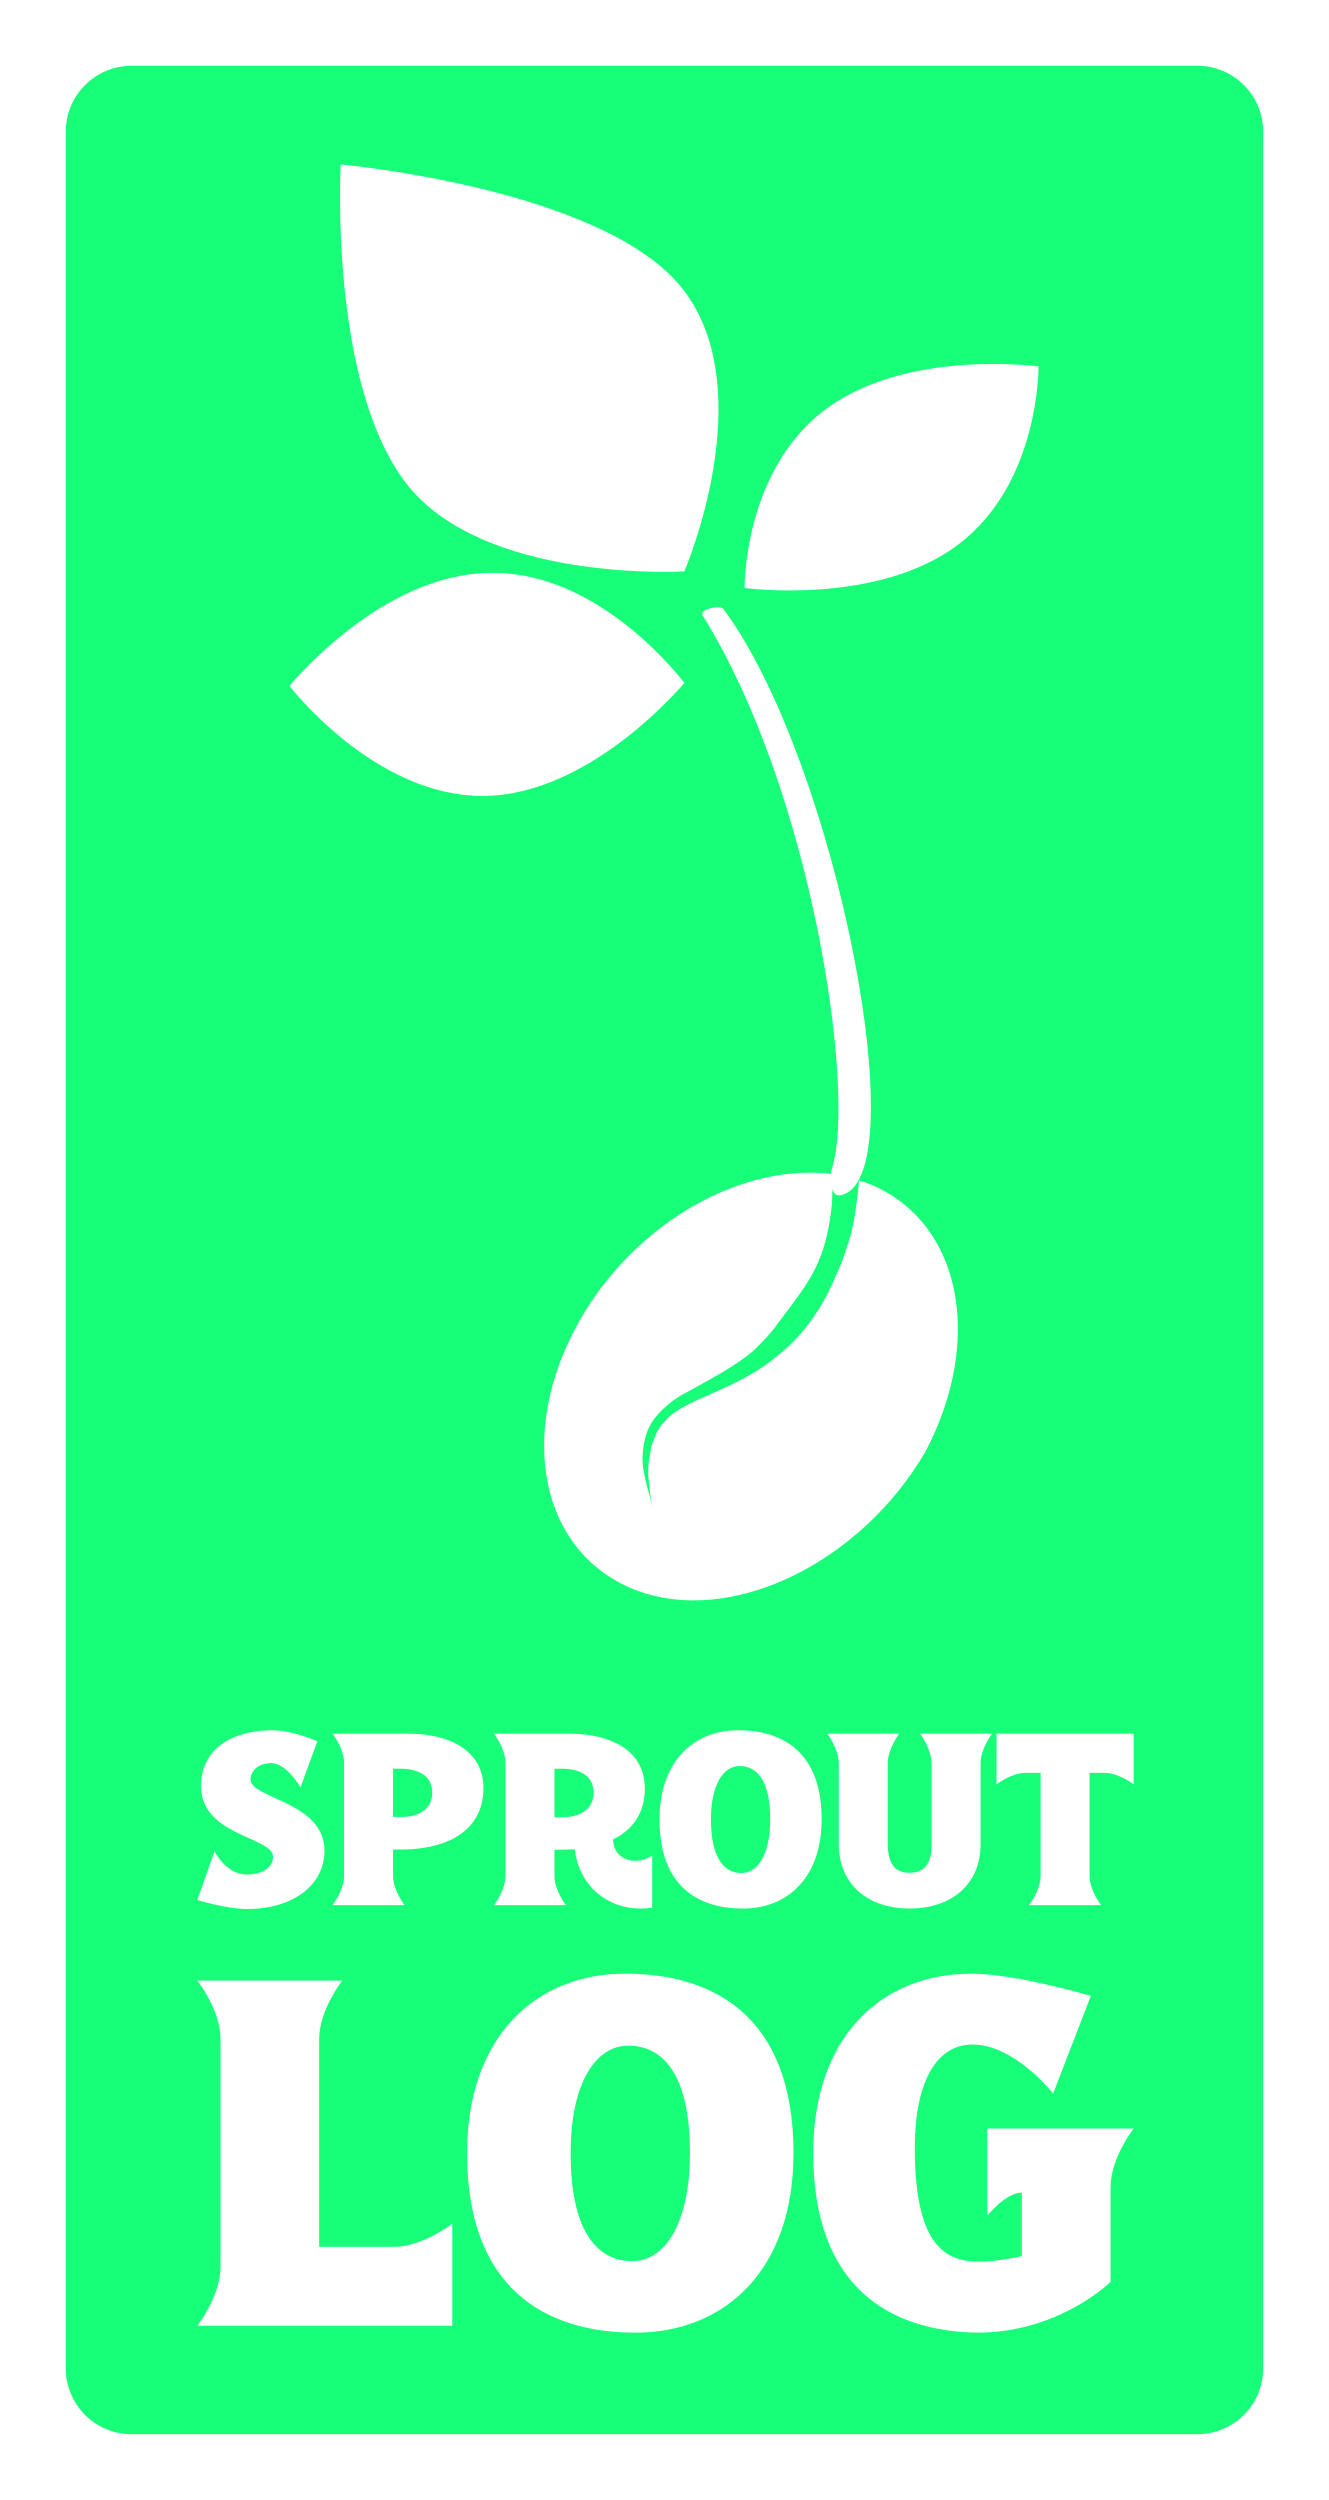
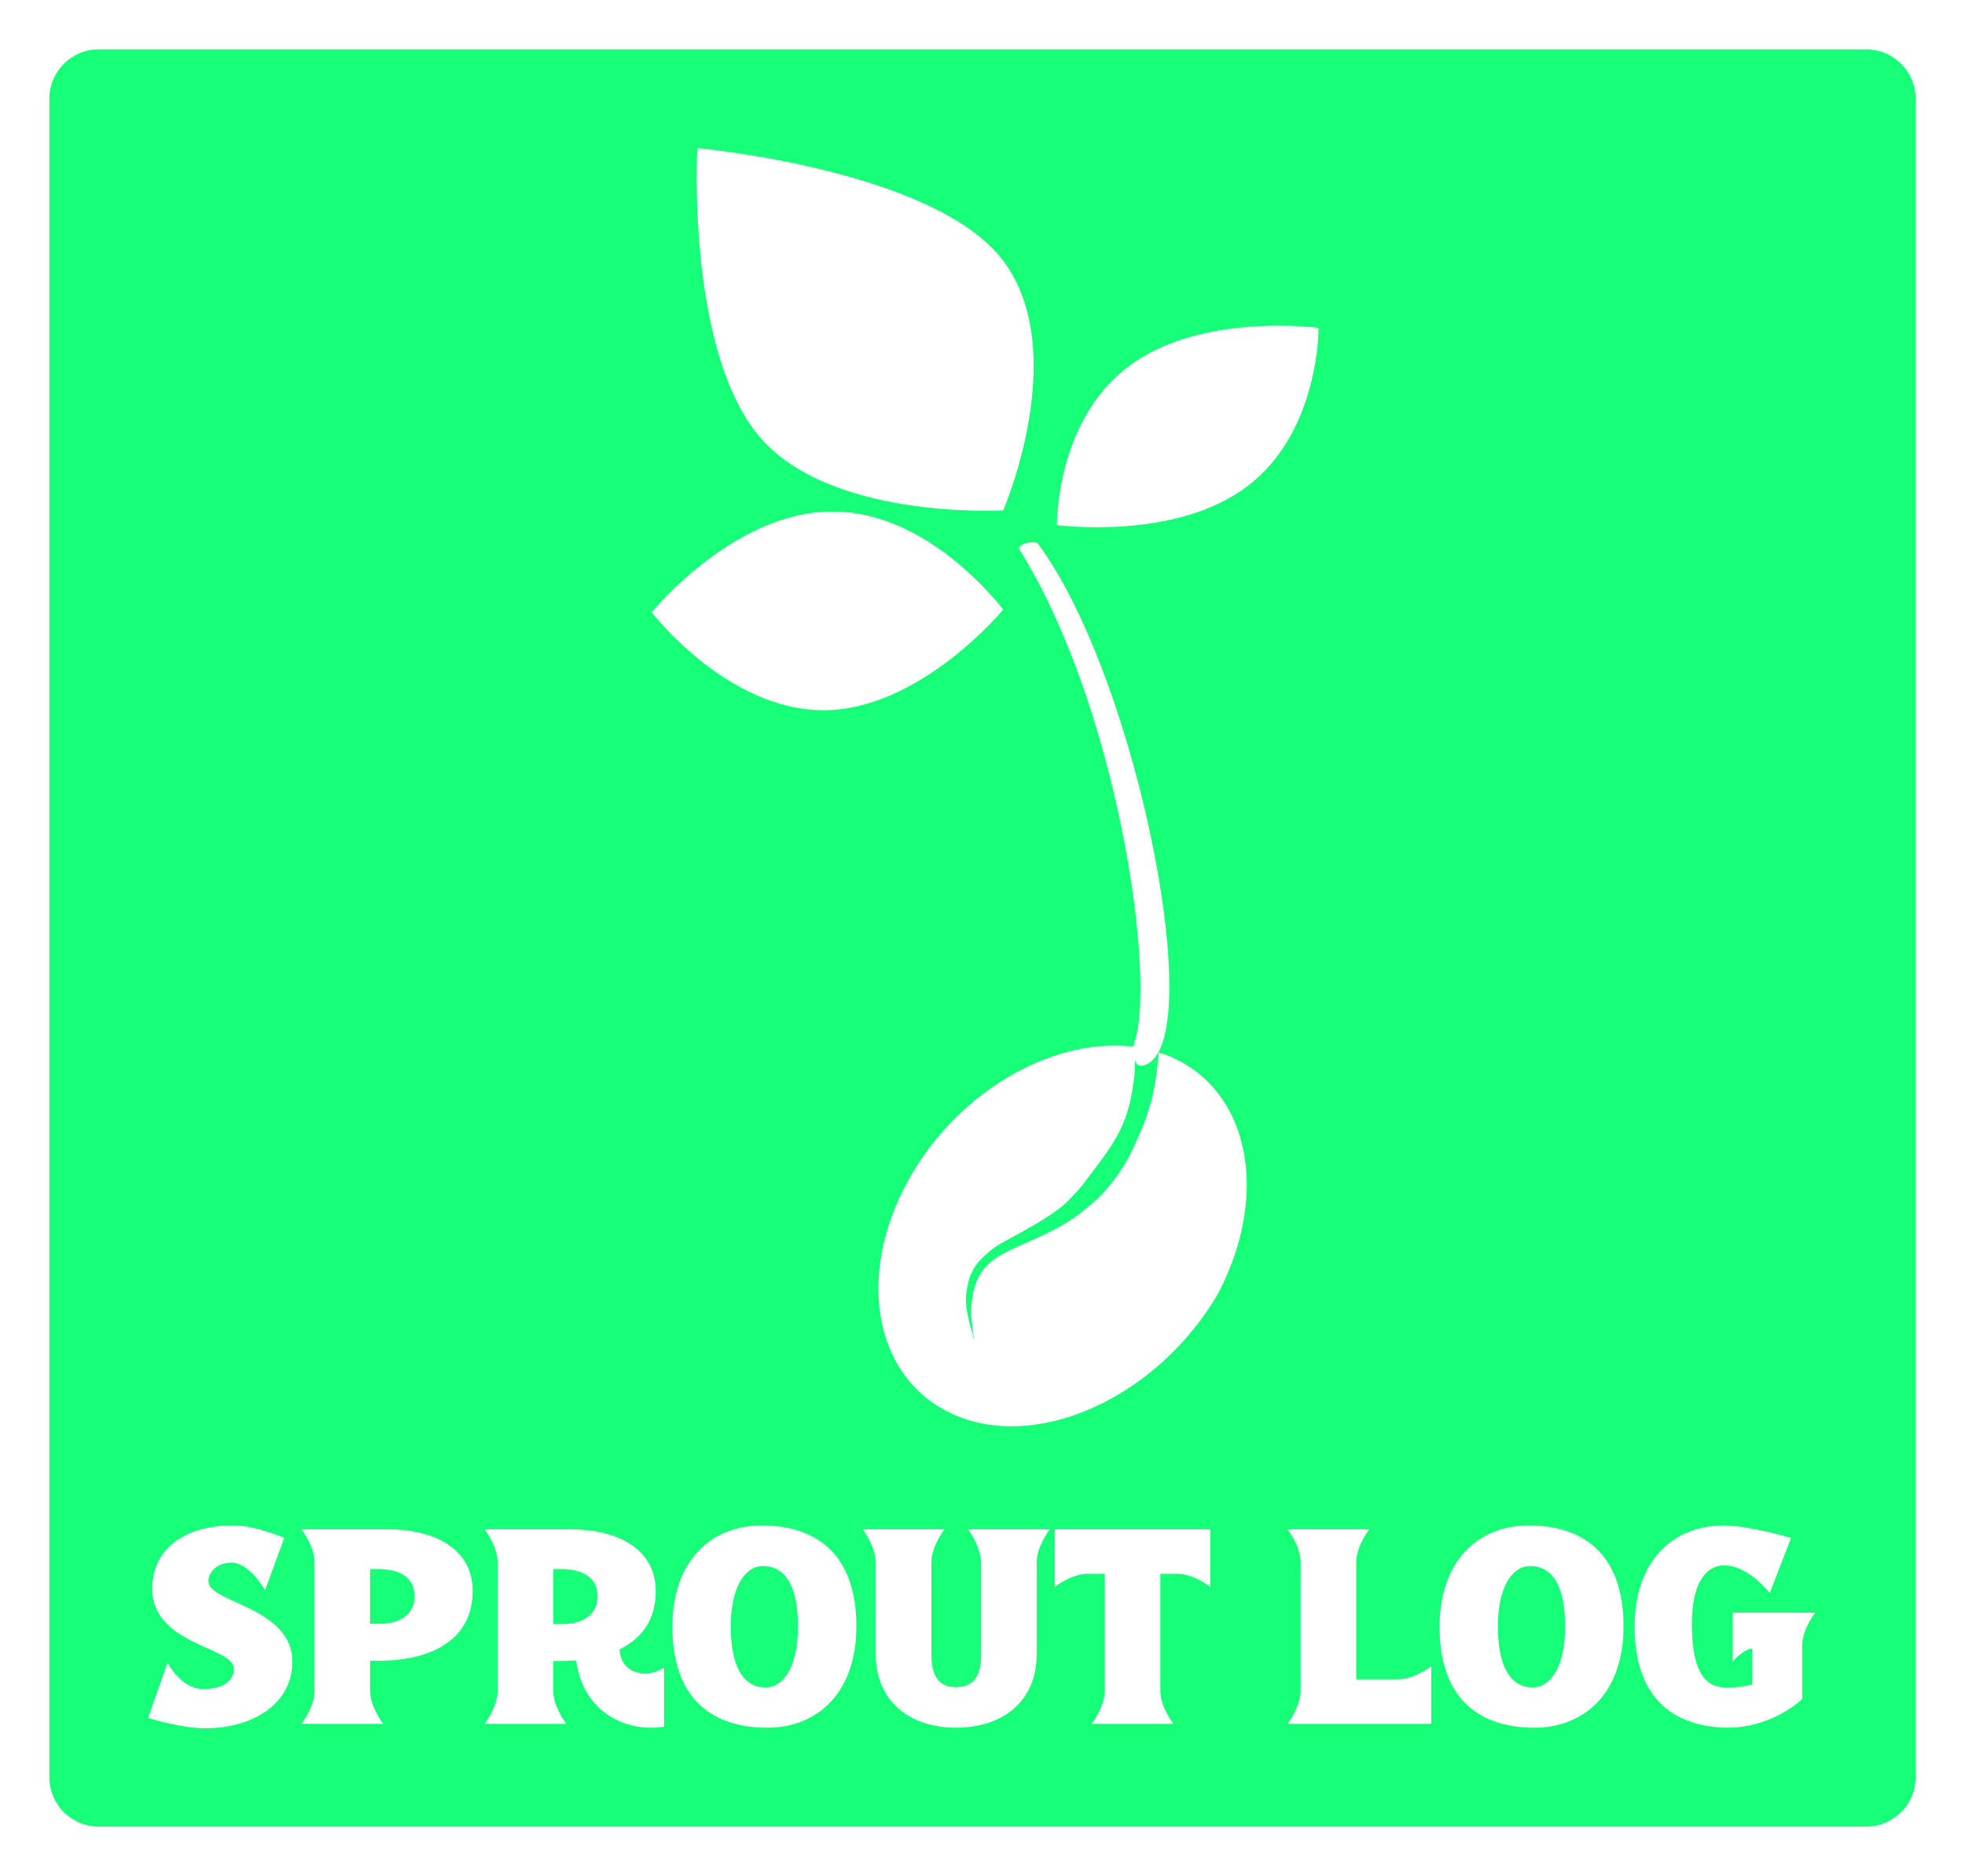
- <svg xmlns="http://www.w3.org/2000/svg" version="1.1" width="1683.333" height="3166.667" viewBox="0 0 1683.333 3166.667">
-   <rect fill="#ffffff" width="1683.333" height="3166.667" />
-   <g transform="scale(8.333333) translate(10, 10)">
-     <defs id="SvgjsDefs3355" />
-     <g id="SvgjsG3356" featureKey="rootContainer" transform="matrix(1,0,0,1,0,0)" fill="#17ff78">
-       <rect width="182" height="360" rx="10" />
+ <svg xmlns="http://www.w3.org/2000/svg" version="1.1" width="3158.73" height="3015.873" viewBox="0 0 3158.73 3015.873">
+   <rect fill="#ffffff" width="3158.73" height="3015.873" />
+   <g transform="scale(7.936508) translate(10, 10)">
+     <defs id="SvgjsDefs4160" />
+     <g id="SvgjsG4161" featureKey="rootContainer" transform="matrix(1,0,0,1,0,0)" fill="#17ff78">
+       <rect width="378" height="360" rx="10" ry="10" />
    </g>
-     <g id="SvgjsG3357" featureKey="symbolFeature-0" transform="matrix(2.29082,0,0,2.29082,-34.03734,7.89846)" fill="#ffffff">
+     <g id="SvgjsG4162" featureKey="symbolFeature-0" transform="matrix(2.717537,0,0,2.717537,41.28914,11.57563)" fill="#ffffff">
      <g>
        <path d="M66.2,71.5c-0.6,0.1-0.7-1.3-0.5-1.8c1.6-5-1.3-25-8.6-36.7c-0.2-0.4,1.2-0.7,1.4-0.4C66.1,42.9,71.4,70.8,66.2,71.5z" />
      </g>
      <path d="M55.9,11.5c5.1,6.8,0,18.6,0,18.6s-13.4,0.8-18.5-5.9S33.1,3.1,33.1,3.1S50.8,4.7,55.9,11.5z" />
      <path d="M74.1,28.3c-5.4,4.1-14.2,2.9-14.2,2.9s-0.1-7.7,5.3-11.8s14.2-2.9,14.2-2.9S79.5,24.2,74.1,28.3z" />
      <path d="M43.1,30.2c7.3-0.1,12.8,7.3,12.8,7.3S49.7,45,42.5,45s-12.8-7.3-12.8-7.3S35.8,30.2,43.1,30.2z" />
      <g>
        <path d="M67.8,70.6c-0.1,0-0.2,0-0.3-0.1c0,0.1-0.2,1.9-0.3,2.4c-0.1,0.5-0.2,1.1-0.4,1.7c-0.2,0.6-0.4,1.3-0.7,1.9   c-0.3,0.7-0.6,1.4-1,2.1c-0.4,0.7-0.9,1.4-1.5,2.1c-0.6,0.7-1.3,1.3-2.1,1.9c-1.6,1.2-3.5,1.9-5,2.6c-0.8,0.4-1.5,0.8-1.9,1.3   c-0.5,0.5-0.7,1.1-0.9,1.7c-0.1,0.6-0.2,1.1-0.2,1.6c0,0.5,0.1,0.9,0.1,1.3c0.1,0.7,0.2,1.1,0.2,1.1s-0.1-0.4-0.3-1.1   c-0.1-0.3-0.2-0.8-0.3-1.3c-0.1-0.5-0.1-1.1,0-1.7c0.1-0.6,0.3-1.3,0.8-1.9c0.5-0.6,1.2-1.2,2-1.6c1.6-0.9,3.2-1.7,4.5-2.8   c0.6-0.6,1.2-1.2,1.6-1.8c2.2-2.9,3.2-4.1,3.6-8c0-0.7,0.1-1.9,0.1-1.9l1.8,0.4c-6.3-2-14.6,2.1-18.7,9.4   c-4.2,7.5-2.5,15.4,3.8,17.8s14.9-1.8,19.2-9.2C75.9,80.9,74.2,72.9,67.8,70.6z" />
      </g>
    </g>
-     <g id="SvgjsG3358" featureKey="nameFeature-0" transform="matrix(0.9306665,0,0,0.9306665,19.25547,242.3532)" fill="#ffffff">
-       <path d="M9 40.64 c-3.44 0 -8.2 -1.48 -8.2 -1.48 l2.8 -7.96 s1.88 3.8 5.2 3.8 c2.68 0 4.36 -1.16 4.36 -2.92 c0 -3.2 -11.76 -3.398 -11.76 -11.52 c0 -5.96 4.92 -9.12 11.64 -9.12 c3.32 0 7.36 1.8 7.36 1.8 l-2.76 7.52 s-2.24 -3.96 -4.8 -3.96 c-2.16 0 -3.36 1.36 -3.36 2.68 c0 3.12 12.08 3.64 12.08 11.6 c0 5.92 -5.52 9.56 -12.56 9.56 z M22.88 40 c0 0 1.88 -2.4 1.88 -4.76 l0 -18.48 c0 -2.36 -1.88 -4.76 -1.88 -4.76 l12.4 0 c6.6 0 12.24 2.68 12.24 8.88 c0 4.16 -2.08 6.84 -5.2 8.4 c-1.8 0.88 -3.92 1.36 -6.24 1.56 c-0.72 0.08 -2.6 0.08 -3.32 0.08 l0 4.32 c0 2.36 1.88 4.76 1.88 4.76 l-11.76 0 z M32.76 25.6 l1.44 0 c2.84 0 4.96 -1.36 4.96 -3.92 c0 -3 -2.44 -3.96 -5.28 -3.96 l-1.12 0 l0 7.88 z M73.2 40.56 c-5.2 0 -10 -3.4 -10.76 -9.68 c-0.76 0.04 -2.6 0.08 -3.32 0.08 l0 4.28 c0 2.36 1.88 4.76 1.88 4.76 l-11.76 0 s1.88 -2.4 1.88 -4.76 l0 -18.48 c0 -2.36 -1.88 -4.76 -1.88 -4.76 l12.4 0 c6.6 0 12.24 2.72 12.24 8.92 c0 4.16 -2.08 6.84 -5.2 8.36 c0.12 3.44 3.76 4.36 6.4 2.64 l0 8.48 c-0.6 0.12 -1.24 0.16 -1.88 0.16 z M59.12 25.64 l1.4 0 c2.84 0 5 -1.4 5 -3.96 c0 -2.96 -2.44 -3.96 -5.28 -3.96 l-1.12 0 l0 7.92 z M89.92 40.56 c-7.32 0 -13.64 -3.6 -13.64 -14.56 c0 -9.4 5.52 -14.56 12.84 -14.56 s13.64 3.6 13.64 14.56 c0 9.44 -5.52 14.56 -12.84 14.56 z M89.68 34.76 c2.68 0 4.68 -3.12 4.68 -8.76 c0 -6.6 -2.32 -8.72 -5 -8.72 s-4.68 3.08 -4.68 8.72 c0 6.6 2.32 8.76 5 8.76 z M117.12 40.56 c-6.56 0 -11.56 -3.72 -11.56 -10.56 l0 -13.08 c0 -2.48 -1.88 -4.92 -1.88 -4.92 l11.76 0 s-1.88 2.4 -1.88 4.8 l0 13.2 c0 3.24 1.16 4.72 3.56 4.72 c2.44 0 3.6 -1.48 3.6 -4.72 l0 -13.08 c0 -2.48 -1.88 -4.92 -1.88 -4.92 l11.76 0 s-1.88 2.4 -1.88 4.8 l0 13.2 c0 6.84 -5 10.56 -11.6 10.56 z M136.64 40 c0 0 1.88 -2.4 1.88 -4.76 l0 -16.84 l-2.44 0 c-2.36 0 -4.76 1.88 -4.76 1.88 l0 -8.28 l22.4 0 l0 8.28 s-2.4 -1.88 -4.76 -1.88 l-2.44 0 l0 16.84 c0 2.36 1.88 4.76 1.88 4.76 l-11.76 0 z" />
-     </g>
-     <g id="SvgjsG3359" featureKey="nameFeature-1" transform="matrix(1.873733,0,0,1.873733,19.02566,268.5645)" fill="#ffffff">
-       <path d="M0.52 40 c0 0 1.88 -2.4 1.88 -4.8 l0 -18.44 c0 -2.4 -1.88 -4.76 -1.88 -4.76 l11.76 0 s-1.88 2.36 -1.88 4.76 l0 16.84 l6.04 0 c2.36 0 4.76 -1.88 4.76 -1.88 l0 8.28 l-20.68 0 z M36.04 40.56 c-7.32 0 -13.64 -3.6 -13.64 -14.56 c0 -9.4 5.52 -14.56 12.84 -14.56 s13.64 3.6 13.64 14.56 c0 9.44 -5.52 14.56 -12.84 14.56 z M35.8 34.76 c2.68 0 4.68 -3.12 4.68 -8.76 c0 -6.6 -2.32 -8.72 -5 -8.72 s-4.68 3.08 -4.68 8.72 c0 6.6 2.32 8.76 5 8.76 z M63.8 40.56 c-7.2 -0.12 -13.32 -3.76 -13.32 -14.56 c0 -9.44 5.52 -14.56 12.84 -14.56 c3.6 0 9.68 1.8 9.68 1.8 l-3.06 7.926 s-3.095 -3.98 -6.54 -3.98 c-2.76 0 -4.68 2.733 -4.68 8.413 c0 7.76 2.4 9.2 5.16 9.2 c1.12 0 2.44 -0.2 3.52 -0.44 l0 -5.16 c-1.305 0 -2.8 1.874 -2.8 1.874 l0 -7.074 l11.874 0 s-1.874 2.387 -1.874 4.774 l0 7.666 s-4.16 4.12 -10.8 4.12 z" />
+     <g id="SvgjsG4163" featureKey="nameFeature-0" transform="matrix(1.406931,0,0,1.406931,18.87446,282.9047)" fill="#ffffff">
+       <path d="M9 40.64 c-3.44 0 -8.2 -1.48 -8.2 -1.48 l2.8 -7.96 s1.88 3.8 5.2 3.8 c2.68 0 4.36 -1.16 4.36 -2.92 c0 -3.2 -11.76 -3.398 -11.76 -11.52 c0 -5.96 4.92 -9.12 11.64 -9.12 c3.32 0 7.36 1.8 7.36 1.8 l-2.76 7.52 s-2.24 -3.96 -4.8 -3.96 c-2.16 0 -3.36 1.36 -3.36 2.68 c0 3.12 12.08 3.64 12.08 11.6 c0 5.92 -5.52 9.56 -12.56 9.56 z M22.88 40 c0 0 1.88 -2.4 1.88 -4.76 l0 -18.48 c0 -2.36 -1.88 -4.76 -1.88 -4.76 l12.4 0 c6.6 0 12.24 2.68 12.24 8.88 c0 4.16 -2.08 6.84 -5.2 8.4 c-1.8 0.88 -3.92 1.36 -6.24 1.56 c-0.72 0.08 -2.6 0.08 -3.32 0.08 l0 4.32 c0 2.36 1.88 4.76 1.88 4.76 l-11.76 0 z M32.76 25.6 l1.44 0 c2.84 0 4.96 -1.36 4.96 -3.92 c0 -3 -2.44 -3.96 -5.28 -3.96 l-1.12 0 l0 7.88 z M73.2 40.56 c-5.2 0 -10 -3.4 -10.76 -9.68 c-0.76 0.04 -2.6 0.08 -3.32 0.08 l0 4.28 c0 2.36 1.88 4.76 1.88 4.76 l-11.76 0 s1.88 -2.4 1.88 -4.76 l0 -18.48 c0 -2.36 -1.88 -4.76 -1.88 -4.76 l12.4 0 c6.6 0 12.24 2.72 12.24 8.92 c0 4.16 -2.08 6.84 -5.2 8.36 c0.12 3.44 3.76 4.36 6.4 2.64 l0 8.48 c-0.6 0.12 -1.24 0.16 -1.88 0.16 z M59.12 25.64 l1.4 0 c2.84 0 5 -1.4 5 -3.96 c0 -2.96 -2.44 -3.96 -5.28 -3.96 l-1.12 0 l0 7.92 z M89.92 40.56 c-7.32 0 -13.64 -3.6 -13.64 -14.56 c0 -9.4 5.52 -14.56 12.84 -14.56 s13.64 3.6 13.64 14.56 c0 9.44 -5.52 14.56 -12.84 14.56 z M89.68 34.76 c2.68 0 4.68 -3.12 4.68 -8.76 c0 -6.6 -2.32 -8.72 -5 -8.72 s-4.68 3.08 -4.68 8.72 c0 6.6 2.32 8.76 5 8.76 z M117.12 40.56 c-6.56 0 -11.56 -3.72 -11.56 -10.56 l0 -13.08 c0 -2.48 -1.88 -4.92 -1.88 -4.92 l11.76 0 s-1.88 2.4 -1.88 4.8 l0 13.2 c0 3.24 1.16 4.72 3.56 4.72 c2.44 0 3.6 -1.48 3.6 -4.72 l0 -13.08 c0 -2.48 -1.88 -4.92 -1.88 -4.92 l11.76 0 s-1.88 2.4 -1.88 4.8 l0 13.2 c0 6.84 -5 10.56 -11.6 10.56 z M136.64 40 c0 0 1.88 -2.4 1.88 -4.76 l0 -16.84 l-2.44 0 c-2.36 0 -4.76 1.88 -4.76 1.88 l0 -8.28 l22.4 0 l0 8.28 s-2.4 -1.88 -4.76 -1.88 l-2.44 0 l0 16.84 c0 2.36 1.88 4.76 1.88 4.76 l-11.76 0 z M164.84 40 c0 0 1.88 -2.4 1.88 -4.8 l0 -18.44 c0 -2.4 -1.88 -4.76 -1.88 -4.76 l11.76 0 s-1.88 2.36 -1.88 4.76 l0 16.84 l6.04 0 c2.36 0 4.76 -1.88 4.76 -1.88 l0 8.28 l-20.68 0 z M200.36 40.56 c-7.32 0 -13.64 -3.6 -13.64 -14.56 c0 -9.4 5.52 -14.56 12.84 -14.56 s13.64 3.6 13.64 14.56 c0 9.44 -5.52 14.56 -12.84 14.56 z M200.12 34.76 c2.68 0 4.68 -3.12 4.68 -8.76 c0 -6.6 -2.32 -8.72 -5 -8.72 s-4.68 3.08 -4.68 8.72 c0 6.6 2.32 8.76 5 8.76 z M228.12 40.56 c-7.2 -0.12 -13.32 -3.76 -13.32 -14.56 c0 -9.44 5.52 -14.56 12.84 -14.56 c3.6 0 9.68 1.8 9.68 1.8 l-3.06 7.926 s-3.095 -3.98 -6.54 -3.98 c-2.76 0 -4.68 2.733 -4.68 8.413 c0 7.76 2.4 9.2 5.16 9.2 c1.12 0 2.44 -0.2 3.52 -0.44 l0 -5.16 c-1.305 0 -2.8 1.874 -2.8 1.874 l0 -7.074 l11.874 0 s-1.874 2.387 -1.874 4.774 l0 7.666 s-4.16 4.12 -10.8 4.12 z" />
    </g>
  </g>
</svg>
